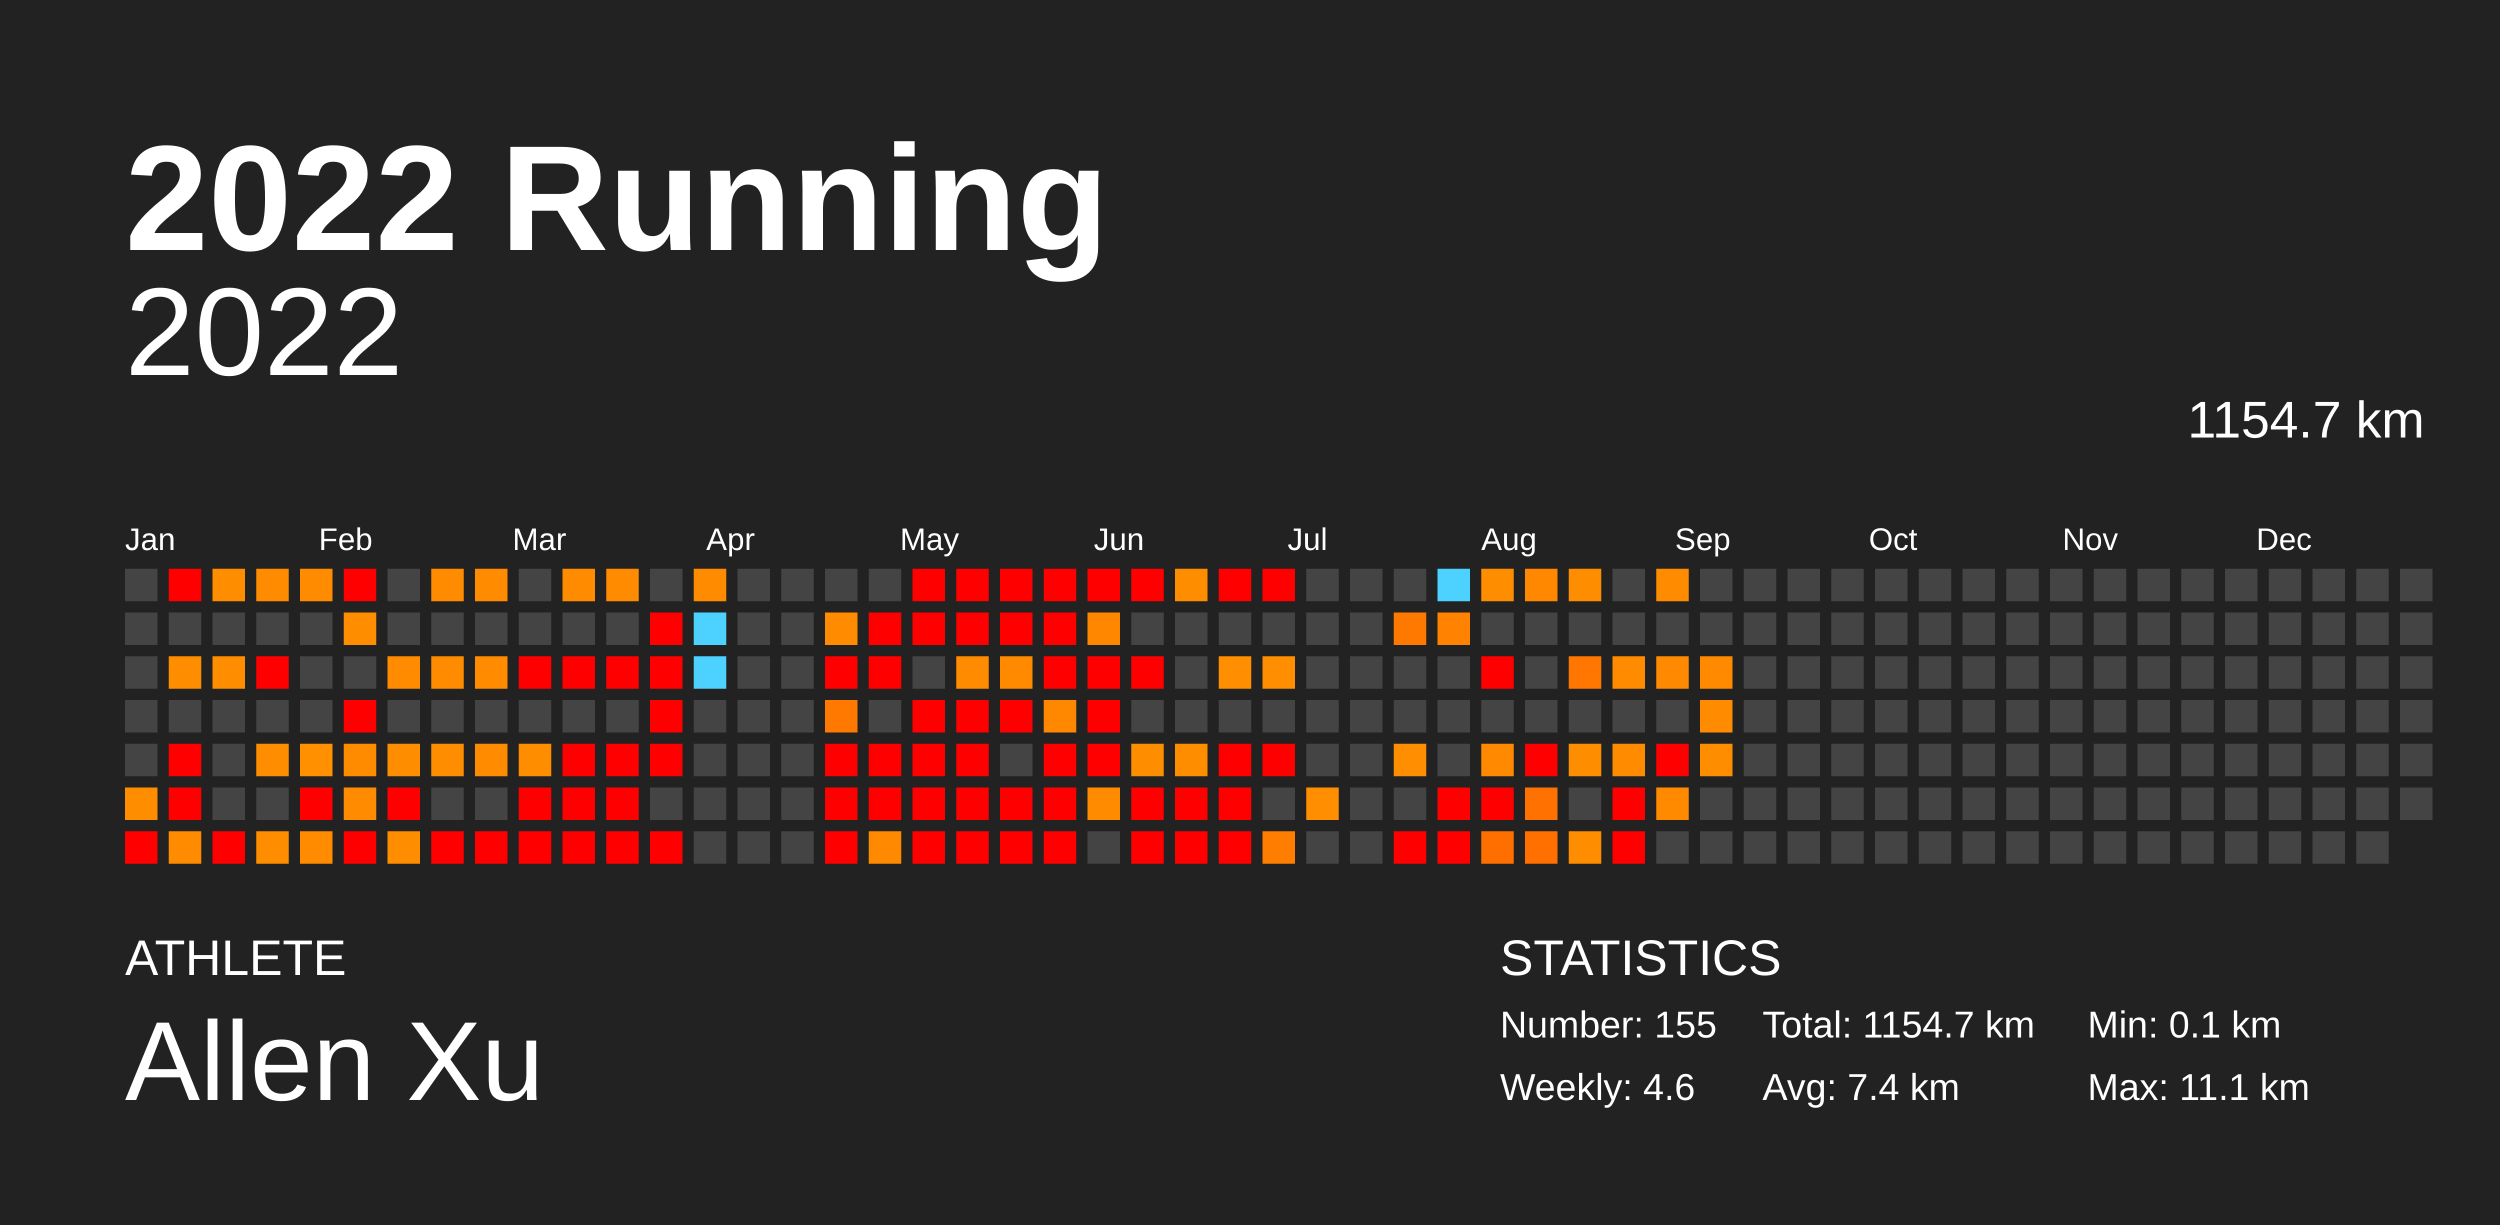
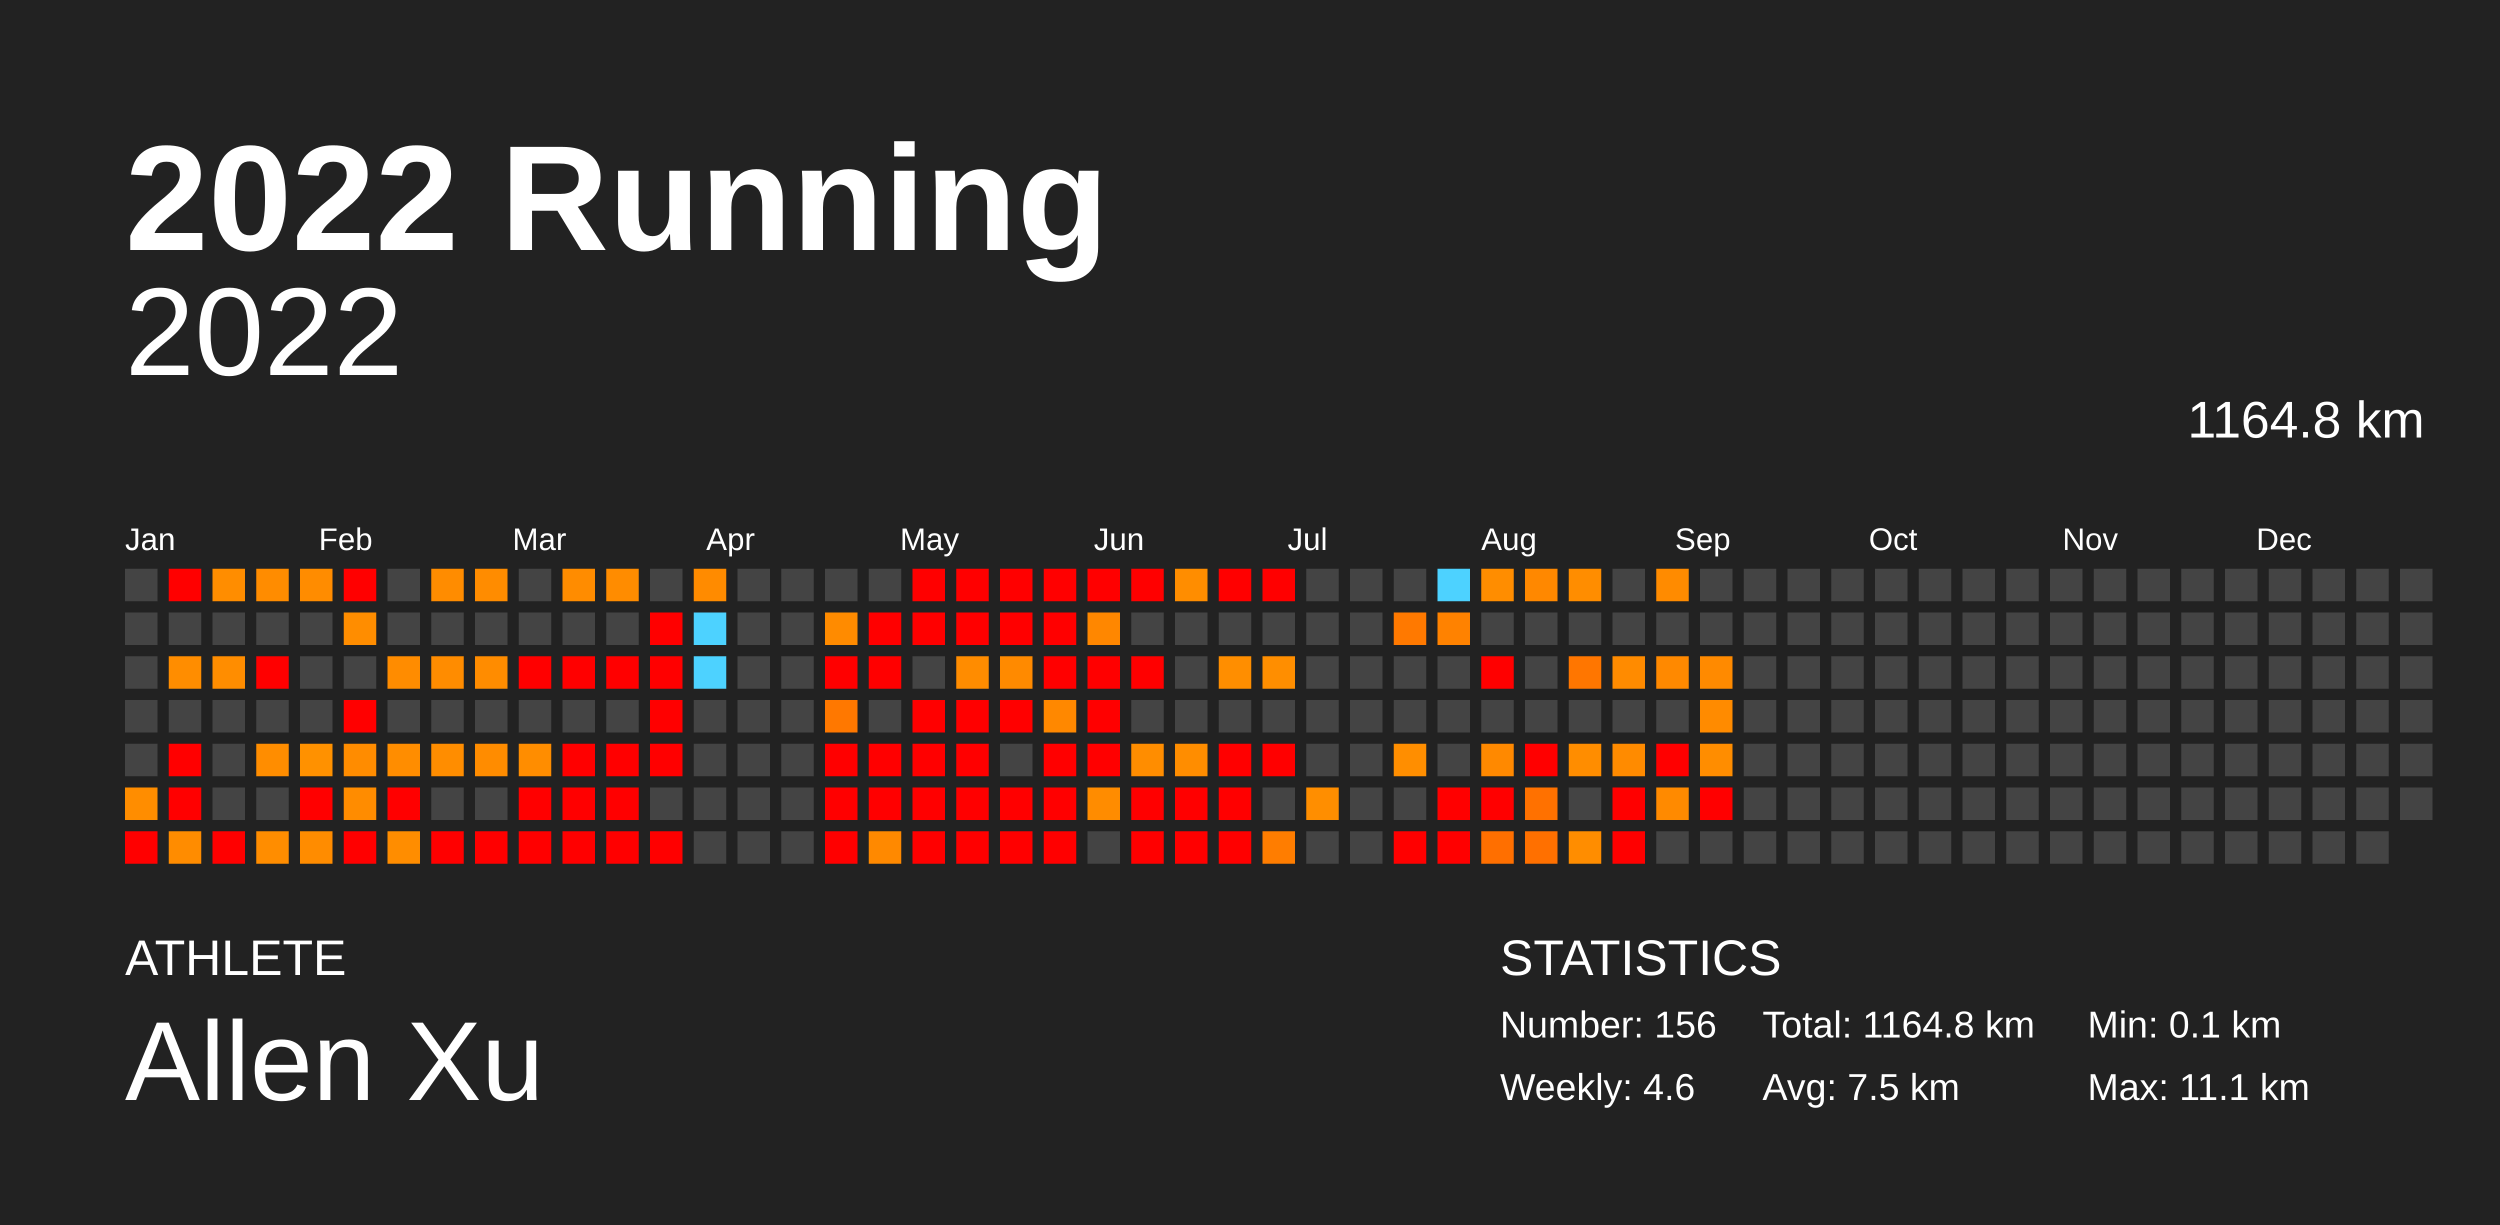
<svg xmlns="http://www.w3.org/2000/svg" baseProfile="full" height="98mm" version="1.1" viewBox="0,0,200,98" width="200mm">
  <defs />
  <rect fill="#222222" height="98" width="200" x="0" y="0" />
  <text fill="#FFFFFF" style="font-size:12px; font-family:Arial; font-weight:bold;" x="10" y="20">2022 Running</text>
  <text fill="#FFFFFF" style="font-size:4px; font-family:Arial" x="10" y="78">ATHLETE</text>
  <text fill="#FFFFFF" style="font-size:9px; font-family:Arial" x="10" y="88">Allen Xu</text>
  <text fill="#FFFFFF" style="font-size:4px; font-family:Arial" x="120" y="78">STATISTICS</text>
-   <text fill="#FFFFFF" style="font-size:3px; font-family:Arial" x="120" y="83">Number: 155</text>
+   <text fill="#FFFFFF" style="font-size:3px; font-family:Arial" x="120" y="83">Number: 156</text>
  <text fill="#FFFFFF" style="font-size:3px; font-family:Arial" x="120" y="88">Weekly: 4.6</text>
-   <text fill="#FFFFFF" style="font-size:3px; font-family:Arial" x="141" y="83">Total: 1154.7 km</text>
-   <text fill="#FFFFFF" style="font-size:3px; font-family:Arial" x="141" y="88">Avg: 7.4 km</text>
+   <text fill="#FFFFFF" style="font-size:3px; font-family:Arial" x="141" y="83">Total: 1164.8 km</text>
+   <text fill="#FFFFFF" style="font-size:3px; font-family:Arial" x="141" y="88">Avg: 7.5 km</text>
  <text fill="#FFFFFF" style="font-size:3px; font-family:Arial" x="167" y="83">Min: 0.1 km</text>
  <text fill="#FFFFFF" style="font-size:3px; font-family:Arial" x="167" y="88">Max: 11.1 km</text>
  <text alignment-baseline="hanging" fill="#FFFFFF" style="font-size:10.0px; font-family:Arial;" x="10" y="30">2022</text>
-   <text alignment-baseline="hanging" fill="#FFFFFF" style="font-size:4.125px; font-family:Arial;" x="175" y="35">1154.7 km</text>
+   <text alignment-baseline="hanging" fill="#FFFFFF" style="font-size:4.125px; font-family:Arial;" x="175" y="35">1164.8 km</text>
  <text fill="#FFFFFF" style="font-size:2.5px; font-family:Arial" x="10.0" y="44">Jan</text>
  <text fill="#FFFFFF" style="font-size:2.5px; font-family:Arial" x="25.5" y="44">Feb</text>
  <text fill="#FFFFFF" style="font-size:2.5px; font-family:Arial" x="41.0" y="44">Mar</text>
  <text fill="#FFFFFF" style="font-size:2.5px; font-family:Arial" x="56.5" y="44">Apr</text>
  <text fill="#FFFFFF" style="font-size:2.5px; font-family:Arial" x="72.0" y="44">May</text>
  <text fill="#FFFFFF" style="font-size:2.5px; font-family:Arial" x="87.5" y="44">Jun</text>
  <text fill="#FFFFFF" style="font-size:2.5px; font-family:Arial" x="103.0" y="44">Jul</text>
  <text fill="#FFFFFF" style="font-size:2.5px; font-family:Arial" x="118.5" y="44">Aug</text>
  <text fill="#FFFFFF" style="font-size:2.5px; font-family:Arial" x="134.0" y="44">Sep</text>
  <text fill="#FFFFFF" style="font-size:2.5px; font-family:Arial" x="149.5" y="44">Oct</text>
  <text fill="#FFFFFF" style="font-size:2.5px; font-family:Arial" x="165.0" y="44">Nov</text>
  <text fill="#FFFFFF" style="font-size:2.5px; font-family:Arial" x="180.5" y="44">Dec</text>
  <rect fill="#444444" height="2.6" width="2.6" x="10.0" y="45.5" />
  <rect fill="#444444" height="2.6" width="2.6" x="10.0" y="49.0" />
  <rect fill="#444444" height="2.6" width="2.6" x="10.0" y="52.5" />
  <rect fill="#444444" height="2.6" width="2.6" x="10.0" y="56.0" />
  <rect fill="#444444" height="2.6" width="2.6" x="10.0" y="59.5" />
  <rect fill="#ff8d00" height="2.6" width="2.6" x="10.0" y="63.0" />
  <rect fill="red" height="2.6" width="2.6" x="10.0" y="66.5" />
  <rect fill="red" height="2.6" width="2.6" x="13.5" y="45.5" />
  <rect fill="#444444" height="2.6" width="2.6" x="13.5" y="49.0" />
  <rect fill="#ff8d00" height="2.6" width="2.6" x="13.5" y="52.5" />
  <rect fill="#444444" height="2.6" width="2.6" x="13.5" y="56.0" />
  <rect fill="red" height="2.6" width="2.6" x="13.5" y="59.5" />
  <rect fill="red" height="2.6" width="2.6" x="13.5" y="63.0" />
  <rect fill="#ff8c00" height="2.6" width="2.6" x="13.5" y="66.5" />
  <rect fill="#ff8d00" height="2.6" width="2.6" x="17.0" y="45.5" />
  <rect fill="#444444" height="2.6" width="2.6" x="17.0" y="49.0" />
  <rect fill="#ff8d00" height="2.6" width="2.6" x="17.0" y="52.5" />
  <rect fill="#444444" height="2.6" width="2.6" x="17.0" y="56.0" />
  <rect fill="#444444" height="2.6" width="2.6" x="17.0" y="59.5" />
  <rect fill="#444444" height="2.6" width="2.6" x="17.0" y="63.0" />
  <rect fill="red" height="2.6" width="2.6" x="17.0" y="66.5" />
  <rect fill="#ff8c00" height="2.6" width="2.6" x="20.5" y="45.5" />
  <rect fill="#444444" height="2.6" width="2.6" x="20.5" y="49.0" />
  <rect fill="red" height="2.6" width="2.6" x="20.5" y="52.5" />
  <rect fill="#444444" height="2.6" width="2.6" x="20.5" y="56.0" />
  <rect fill="#ff8d00" height="2.6" width="2.6" x="20.5" y="59.5" />
  <rect fill="#444444" height="2.6" width="2.6" x="20.5" y="63.0" />
  <rect fill="#ff8d00" height="2.6" width="2.6" x="20.5" y="66.5" />
  <rect fill="#ff8c00" height="2.6" width="2.6" x="24.0" y="45.5" />
  <rect fill="#444444" height="2.6" width="2.6" x="24.0" y="49.0" />
  <rect fill="#444444" height="2.6" width="2.6" x="24.0" y="52.5" />
  <rect fill="#444444" height="2.6" width="2.6" x="24.0" y="56.0" />
  <rect fill="#ff9100" height="2.6" width="2.6" x="24.0" y="59.5" />
  <rect fill="red" height="2.6" width="2.6" x="24.0" y="63.0" />
  <rect fill="#ff8c00" height="2.6" width="2.6" x="24.0" y="66.5" />
  <rect fill="red" height="2.6" width="2.6" x="27.5" y="45.5" />
  <rect fill="#ff8d00" height="2.6" width="2.6" x="27.5" y="49.0" />
  <rect fill="#444444" height="2.6" width="2.6" x="27.5" y="52.5" />
  <rect fill="red" height="2.6" width="2.6" x="27.5" y="56.0" />
  <rect fill="#ff8c00" height="2.6" width="2.6" x="27.5" y="59.5" />
  <rect fill="#ff8c00" height="2.6" width="2.6" x="27.5" y="63.0" />
  <rect fill="red" height="2.6" width="2.6" x="27.5" y="66.5" />
  <rect fill="#444444" height="2.6" width="2.6" x="31.0" y="45.5" />
  <rect fill="#444444" height="2.6" width="2.6" x="31.0" y="49.0" />
  <rect fill="#ff8c00" height="2.6" width="2.6" x="31.0" y="52.5" />
  <rect fill="#444444" height="2.6" width="2.6" x="31.0" y="56.0" />
  <rect fill="#ff8d00" height="2.6" width="2.6" x="31.0" y="59.5" />
  <rect fill="red" height="2.6" width="2.6" x="31.0" y="63.0" />
  <rect fill="#ff8d00" height="2.6" width="2.6" x="31.0" y="66.5" />
  <rect fill="#ff8c00" height="2.6" width="2.6" x="34.5" y="45.5" />
  <rect fill="#444444" height="2.6" width="2.6" x="34.5" y="49.0" />
  <rect fill="#ff8c00" height="2.6" width="2.6" x="34.5" y="52.5" />
  <rect fill="#444444" height="2.6" width="2.6" x="34.5" y="56.0" />
  <rect fill="#ff8d00" height="2.6" width="2.6" x="34.5" y="59.5" />
  <rect fill="#444444" height="2.6" width="2.6" x="34.5" y="63.0" />
  <rect fill="red" height="2.6" width="2.6" x="34.5" y="66.5" />
  <rect fill="#ff8c00" height="2.6" width="2.6" x="38.0" y="45.5" />
  <rect fill="#444444" height="2.6" width="2.6" x="38.0" y="49.0" />
  <rect fill="#ff8c00" height="2.6" width="2.6" x="38.0" y="52.5" />
  <rect fill="#444444" height="2.6" width="2.6" x="38.0" y="56.0" />
  <rect fill="#ff8c00" height="2.6" width="2.6" x="38.0" y="59.5" />
  <rect fill="#444444" height="2.6" width="2.6" x="38.0" y="63.0" />
  <rect fill="red" height="2.6" width="2.6" x="38.0" y="66.5" />
  <rect fill="#444444" height="2.6" width="2.6" x="41.5" y="45.5" />
  <rect fill="#444444" height="2.6" width="2.6" x="41.5" y="49.0" />
  <rect fill="red" height="2.6" width="2.6" x="41.5" y="52.5" />
  <rect fill="#444444" height="2.6" width="2.6" x="41.5" y="56.0" />
  <rect fill="#ff8d00" height="2.6" width="2.6" x="41.5" y="59.5" />
  <rect fill="red" height="2.6" width="2.6" x="41.5" y="63.0" />
  <rect fill="red" height="2.6" width="2.6" x="41.5" y="66.5" />
  <rect fill="#ff8c00" height="2.6" width="2.6" x="45.0" y="45.5" />
  <rect fill="#444444" height="2.6" width="2.6" x="45.0" y="49.0" />
  <rect fill="red" height="2.6" width="2.6" x="45.0" y="52.5" />
  <rect fill="#444444" height="2.6" width="2.6" x="45.0" y="56.0" />
  <rect fill="red" height="2.6" width="2.6" x="45.0" y="59.5" />
  <rect fill="red" height="2.6" width="2.6" x="45.0" y="63.0" />
  <rect fill="red" height="2.6" width="2.6" x="45.0" y="66.5" />
  <rect fill="#ff8c00" height="2.6" width="2.6" x="48.5" y="45.5" />
  <rect fill="#444444" height="2.6" width="2.6" x="48.5" y="49.0" />
  <rect fill="red" height="2.6" width="2.6" x="48.5" y="52.5" />
  <rect fill="#444444" height="2.6" width="2.6" x="48.5" y="56.0" />
  <rect fill="red" height="2.6" width="2.6" x="48.5" y="59.5" />
  <rect fill="red" height="2.6" width="2.6" x="48.5" y="63.0" />
  <rect fill="red" height="2.6" width="2.6" x="48.5" y="66.5" />
  <rect fill="#444444" height="2.6" width="2.6" x="52.0" y="45.5" />
  <rect fill="red" height="2.6" width="2.6" x="52.0" y="49.0" />
  <rect fill="red" height="2.6" width="2.6" x="52.0" y="52.5" />
  <rect fill="red" height="2.6" width="2.6" x="52.0" y="56.0" />
  <rect fill="red" height="2.6" width="2.6" x="52.0" y="59.5" />
  <rect fill="#444444" height="2.6" width="2.6" x="52.0" y="63.0" />
  <rect fill="red" height="2.6" width="2.6" x="52.0" y="66.5" />
  <rect fill="#ff8b00" height="2.6" width="2.6" x="55.5" y="45.5" />
  <rect fill="#4dd2ff" height="2.6" width="2.6" x="55.5" y="49.0" />
  <rect fill="#4dd2ff" height="2.6" width="2.6" x="55.5" y="52.5" />
  <rect fill="#444444" height="2.6" width="2.6" x="55.5" y="56.0" />
  <rect fill="#444444" height="2.6" width="2.6" x="55.5" y="59.5" />
  <rect fill="#444444" height="2.6" width="2.6" x="55.5" y="63.0" />
  <rect fill="#444444" height="2.6" width="2.6" x="55.5" y="66.5" />
  <rect fill="#444444" height="2.6" width="2.6" x="59.0" y="45.5" />
  <rect fill="#444444" height="2.6" width="2.6" x="59.0" y="49.0" />
  <rect fill="#444444" height="2.6" width="2.6" x="59.0" y="52.5" />
  <rect fill="#444444" height="2.6" width="2.6" x="59.0" y="56.0" />
  <rect fill="#444444" height="2.6" width="2.6" x="59.0" y="59.5" />
  <rect fill="#444444" height="2.6" width="2.6" x="59.0" y="63.0" />
  <rect fill="#444444" height="2.6" width="2.6" x="59.0" y="66.5" />
  <rect fill="#444444" height="2.6" width="2.6" x="62.5" y="45.5" />
  <rect fill="#444444" height="2.6" width="2.6" x="62.5" y="49.0" />
  <rect fill="#444444" height="2.6" width="2.6" x="62.5" y="52.5" />
  <rect fill="#444444" height="2.6" width="2.6" x="62.5" y="56.0" />
  <rect fill="#444444" height="2.6" width="2.6" x="62.5" y="59.5" />
  <rect fill="#444444" height="2.6" width="2.6" x="62.5" y="63.0" />
  <rect fill="#444444" height="2.6" width="2.6" x="62.5" y="66.5" />
  <rect fill="#444444" height="2.6" width="2.6" x="66.0" y="45.5" />
  <rect fill="#ff8b00" height="2.6" width="2.6" x="66.0" y="49.0" />
  <rect fill="red" height="2.6" width="2.6" x="66.0" y="52.5" />
  <rect fill="#ff7800" height="2.6" width="2.6" x="66.0" y="56.0" />
  <rect fill="red" height="2.6" width="2.6" x="66.0" y="59.5" />
  <rect fill="red" height="2.6" width="2.6" x="66.0" y="63.0" />
  <rect fill="red" height="2.6" width="2.6" x="66.0" y="66.5" />
  <rect fill="#444444" height="2.6" width="2.6" x="69.5" y="45.5" />
  <rect fill="red" height="2.6" width="2.6" x="69.5" y="49.0" />
  <rect fill="red" height="2.6" width="2.6" x="69.5" y="52.5" />
  <rect fill="#444444" height="2.6" width="2.6" x="69.5" y="56.0" />
  <rect fill="red" height="2.6" width="2.6" x="69.5" y="59.5" />
  <rect fill="red" height="2.6" width="2.6" x="69.5" y="63.0" />
  <rect fill="#ff8900" height="2.6" width="2.6" x="69.5" y="66.5" />
  <rect fill="red" height="2.6" width="2.6" x="73.0" y="45.5" />
  <rect fill="red" height="2.6" width="2.6" x="73.0" y="49.0" />
  <rect fill="#444444" height="2.6" width="2.6" x="73.0" y="52.5" />
  <rect fill="red" height="2.6" width="2.6" x="73.0" y="56.0" />
  <rect fill="red" height="2.6" width="2.6" x="73.0" y="59.5" />
  <rect fill="red" height="2.6" width="2.6" x="73.0" y="63.0" />
  <rect fill="red" height="2.6" width="2.6" x="73.0" y="66.5" />
  <rect fill="red" height="2.6" width="2.6" x="76.5" y="45.5" />
  <rect fill="red" height="2.6" width="2.6" x="76.5" y="49.0" />
  <rect fill="#ff8c00" height="2.6" width="2.6" x="76.5" y="52.5" />
  <rect fill="red" height="2.6" width="2.6" x="76.5" y="56.0" />
  <rect fill="red" height="2.6" width="2.6" x="76.5" y="59.5" />
  <rect fill="red" height="2.6" width="2.6" x="76.5" y="63.0" />
  <rect fill="red" height="2.6" width="2.6" x="76.5" y="66.5" />
  <rect fill="red" height="2.6" width="2.6" x="80.0" y="45.5" />
  <rect fill="red" height="2.6" width="2.6" x="80.0" y="49.0" />
  <rect fill="#ff8a00" height="2.6" width="2.6" x="80.0" y="52.5" />
  <rect fill="red" height="2.6" width="2.6" x="80.0" y="56.0" />
  <rect fill="#444444" height="2.6" width="2.6" x="80.0" y="59.5" />
  <rect fill="red" height="2.6" width="2.6" x="80.0" y="63.0" />
  <rect fill="red" height="2.6" width="2.6" x="80.0" y="66.5" />
  <rect fill="red" height="2.6" width="2.6" x="83.5" y="45.5" />
  <rect fill="red" height="2.6" width="2.6" x="83.5" y="49.0" />
  <rect fill="red" height="2.6" width="2.6" x="83.5" y="52.5" />
  <rect fill="#ff8800" height="2.6" width="2.6" x="83.5" y="56.0" />
  <rect fill="red" height="2.6" width="2.6" x="83.5" y="59.5" />
  <rect fill="red" height="2.6" width="2.6" x="83.5" y="63.0" />
  <rect fill="red" height="2.6" width="2.6" x="83.5" y="66.5" />
  <rect fill="red" height="2.6" width="2.6" x="87.0" y="45.5" />
  <rect fill="#ff8700" height="2.6" width="2.6" x="87.0" y="49.0" />
  <rect fill="red" height="2.6" width="2.6" x="87.0" y="52.5" />
  <rect fill="red" height="2.6" width="2.6" x="87.0" y="56.0" />
  <rect fill="red" height="2.6" width="2.6" x="87.0" y="59.5" />
  <rect fill="#ff8c00" height="2.6" width="2.6" x="87.0" y="63.0" />
  <rect fill="#444444" height="2.6" width="2.6" x="87.0" y="66.5" />
  <rect fill="red" height="2.6" width="2.6" x="90.5" y="45.5" />
  <rect fill="#444444" height="2.6" width="2.6" x="90.5" y="49.0" />
  <rect fill="red" height="2.6" width="2.6" x="90.5" y="52.5" />
  <rect fill="#444444" height="2.6" width="2.6" x="90.5" y="56.0" />
  <rect fill="#ff8d00" height="2.6" width="2.6" x="90.5" y="59.5" />
  <rect fill="red" height="2.6" width="2.6" x="90.5" y="63.0" />
  <rect fill="red" height="2.6" width="2.6" x="90.5" y="66.5" />
  <rect fill="#ff8d00" height="2.6" width="2.6" x="94.0" y="45.5" />
  <rect fill="#444444" height="2.6" width="2.6" x="94.0" y="49.0" />
  <rect fill="#444444" height="2.6" width="2.6" x="94.0" y="52.5" />
  <rect fill="#444444" height="2.6" width="2.6" x="94.0" y="56.0" />
  <rect fill="#ff8d00" height="2.6" width="2.6" x="94.0" y="59.5" />
  <rect fill="red" height="2.6" width="2.6" x="94.0" y="63.0" />
  <rect fill="red" height="2.6" width="2.6" x="94.0" y="66.5" />
  <rect fill="red" height="2.6" width="2.6" x="97.5" y="45.5" />
  <rect fill="#444444" height="2.6" width="2.6" x="97.5" y="49.0" />
  <rect fill="#ff8e00" height="2.6" width="2.6" x="97.5" y="52.5" />
  <rect fill="#444444" height="2.6" width="2.6" x="97.5" y="56.0" />
  <rect fill="red" height="2.6" width="2.6" x="97.5" y="59.5" />
  <rect fill="red" height="2.6" width="2.6" x="97.5" y="63.0" />
  <rect fill="red" height="2.6" width="2.6" x="97.5" y="66.5" />
  <rect fill="red" height="2.6" width="2.6" x="101.0" y="45.5" />
  <rect fill="#444444" height="2.6" width="2.6" x="101.0" y="49.0" />
  <rect fill="#ff8e00" height="2.6" width="2.6" x="101.0" y="52.5" />
  <rect fill="#444444" height="2.6" width="2.6" x="101.0" y="56.0" />
  <rect fill="red" height="2.6" width="2.6" x="101.0" y="59.5" />
  <rect fill="#444444" height="2.6" width="2.6" x="101.0" y="63.0" />
  <rect fill="#ff7d00" height="2.6" width="2.6" x="101.0" y="66.5" />
  <rect fill="#444444" height="2.6" width="2.6" x="104.5" y="45.5" />
  <rect fill="#444444" height="2.6" width="2.6" x="104.5" y="49.0" />
  <rect fill="#444444" height="2.6" width="2.6" x="104.5" y="52.5" />
  <rect fill="#444444" height="2.6" width="2.6" x="104.5" y="56.0" />
  <rect fill="#444444" height="2.6" width="2.6" x="104.5" y="59.5" />
  <rect fill="#ff8e00" height="2.6" width="2.6" x="104.5" y="63.0" />
  <rect fill="#444444" height="2.6" width="2.6" x="104.5" y="66.5" />
  <rect fill="#444444" height="2.6" width="2.6" x="108.0" y="45.5" />
  <rect fill="#444444" height="2.6" width="2.6" x="108.0" y="49.0" />
  <rect fill="#444444" height="2.6" width="2.6" x="108.0" y="52.5" />
  <rect fill="#444444" height="2.6" width="2.6" x="108.0" y="56.0" />
  <rect fill="#444444" height="2.6" width="2.6" x="108.0" y="59.5" />
  <rect fill="#444444" height="2.6" width="2.6" x="108.0" y="63.0" />
  <rect fill="#444444" height="2.6" width="2.6" x="108.0" y="66.5" />
  <rect fill="#444444" height="2.6" width="2.6" x="111.5" y="45.5" />
  <rect fill="#ff7900" height="2.6" width="2.6" x="111.5" y="49.0" />
  <rect fill="#444444" height="2.6" width="2.6" x="111.5" y="52.5" />
  <rect fill="#444444" height="2.6" width="2.6" x="111.5" y="56.0" />
  <rect fill="#ff8e00" height="2.6" width="2.6" x="111.5" y="59.5" />
  <rect fill="#444444" height="2.6" width="2.6" x="111.5" y="63.0" />
  <rect fill="red" height="2.6" width="2.6" x="111.5" y="66.5" />
  <rect fill="#4dd2ff" height="2.6" width="2.6" x="115.0" y="45.5" />
  <rect fill="#ff8200" height="2.6" width="2.6" x="115.0" y="49.0" />
  <rect fill="#444444" height="2.6" width="2.6" x="115.0" y="52.5" />
  <rect fill="#444444" height="2.6" width="2.6" x="115.0" y="56.0" />
  <rect fill="#444444" height="2.6" width="2.6" x="115.0" y="59.5" />
  <rect fill="red" height="2.6" width="2.6" x="115.0" y="63.0" />
  <rect fill="red" height="2.6" width="2.6" x="115.0" y="66.5" />
  <rect fill="#ff8d00" height="2.6" width="2.6" x="118.5" y="45.5" />
  <rect fill="#444444" height="2.6" width="2.6" x="118.5" y="49.0" />
  <rect fill="red" height="2.6" width="2.6" x="118.5" y="52.5" />
  <rect fill="#444444" height="2.6" width="2.6" x="118.5" y="56.0" />
  <rect fill="#ff8900" height="2.6" width="2.6" x="118.5" y="59.5" />
  <rect fill="red" height="2.6" width="2.6" x="118.5" y="63.0" />
  <rect fill="#ff6f00" height="2.6" width="2.6" x="118.5" y="66.5" />
  <rect fill="#ff8800" height="2.6" width="2.6" x="122.0" y="45.5" />
  <rect fill="#444444" height="2.6" width="2.6" x="122.0" y="49.0" />
  <rect fill="#444444" height="2.6" width="2.6" x="122.0" y="52.5" />
  <rect fill="#444444" height="2.6" width="2.6" x="122.0" y="56.0" />
  <rect fill="red" height="2.6" width="2.6" x="122.0" y="59.5" />
  <rect fill="#ff7100" height="2.6" width="2.6" x="122.0" y="63.0" />
  <rect fill="#ff7000" height="2.6" width="2.6" x="122.0" y="66.5" />
  <rect fill="#ff8d00" height="2.6" width="2.6" x="125.5" y="45.5" />
  <rect fill="#444444" height="2.6" width="2.6" x="125.5" y="49.0" />
  <rect fill="#ff7600" height="2.6" width="2.6" x="125.5" y="52.5" />
  <rect fill="#444444" height="2.6" width="2.6" x="125.5" y="56.0" />
  <rect fill="#ff8d00" height="2.6" width="2.6" x="125.5" y="59.5" />
  <rect fill="#444444" height="2.6" width="2.6" x="125.5" y="63.0" />
  <rect fill="#ff8d00" height="2.6" width="2.6" x="125.5" y="66.5" />
  <rect fill="#444444" height="2.6" width="2.6" x="129.0" y="45.5" />
  <rect fill="#444444" height="2.6" width="2.6" x="129.0" y="49.0" />
  <rect fill="#ff8b00" height="2.6" width="2.6" x="129.0" y="52.5" />
  <rect fill="#444444" height="2.6" width="2.6" x="129.0" y="56.0" />
  <rect fill="#ff8b00" height="2.6" width="2.6" x="129.0" y="59.5" />
  <rect fill="red" height="2.6" width="2.6" x="129.0" y="63.0" />
  <rect fill="red" height="2.6" width="2.6" x="129.0" y="66.5" />
  <rect fill="#ff8b00" height="2.6" width="2.6" x="132.5" y="45.5" />
  <rect fill="#444444" height="2.6" width="2.6" x="132.5" y="49.0" />
  <rect fill="#ff8900" height="2.6" width="2.6" x="132.5" y="52.5" />
  <rect fill="#444444" height="2.6" width="2.6" x="132.5" y="56.0" />
  <rect fill="red" height="2.6" width="2.6" x="132.5" y="59.5" />
  <rect fill="#ff8a00" height="2.6" width="2.6" x="132.5" y="63.0" />
  <rect fill="#444444" height="2.6" width="2.6" x="132.5" y="66.5" />
  <rect fill="#444444" height="2.6" width="2.6" x="136.0" y="45.5" />
  <rect fill="#444444" height="2.6" width="2.6" x="136.0" y="49.0" />
  <rect fill="#ff8a00" height="2.6" width="2.6" x="136.0" y="52.5" />
  <rect fill="#ff8b00" height="2.6" width="2.6" x="136.0" y="56.0" />
  <rect fill="#ff8d00" height="2.6" width="2.6" x="136.0" y="59.5" />
-   <rect fill="#444444" height="2.6" width="2.6" x="136.0" y="63.0" />
+   <rect fill="red" height="2.6" width="2.6" x="136.0" y="63.0" />
  <rect fill="#444444" height="2.6" width="2.6" x="136.0" y="66.5" />
  <rect fill="#444444" height="2.6" width="2.6" x="139.5" y="45.5" />
  <rect fill="#444444" height="2.6" width="2.6" x="139.5" y="49.0" />
  <rect fill="#444444" height="2.6" width="2.6" x="139.5" y="52.5" />
  <rect fill="#444444" height="2.6" width="2.6" x="139.5" y="56.0" />
  <rect fill="#444444" height="2.6" width="2.6" x="139.5" y="59.5" />
  <rect fill="#444444" height="2.6" width="2.6" x="139.5" y="63.0" />
  <rect fill="#444444" height="2.6" width="2.6" x="139.5" y="66.5" />
  <rect fill="#444444" height="2.6" width="2.6" x="143.0" y="45.5" />
  <rect fill="#444444" height="2.6" width="2.6" x="143.0" y="49.0" />
  <rect fill="#444444" height="2.6" width="2.6" x="143.0" y="52.5" />
  <rect fill="#444444" height="2.6" width="2.6" x="143.0" y="56.0" />
  <rect fill="#444444" height="2.6" width="2.6" x="143.0" y="59.5" />
  <rect fill="#444444" height="2.6" width="2.6" x="143.0" y="63.0" />
  <rect fill="#444444" height="2.6" width="2.6" x="143.0" y="66.5" />
  <rect fill="#444444" height="2.6" width="2.6" x="146.5" y="45.5" />
  <rect fill="#444444" height="2.6" width="2.6" x="146.5" y="49.0" />
  <rect fill="#444444" height="2.6" width="2.6" x="146.5" y="52.5" />
  <rect fill="#444444" height="2.6" width="2.6" x="146.5" y="56.0" />
  <rect fill="#444444" height="2.6" width="2.6" x="146.5" y="59.5" />
  <rect fill="#444444" height="2.6" width="2.6" x="146.5" y="63.0" />
  <rect fill="#444444" height="2.6" width="2.6" x="146.5" y="66.5" />
  <rect fill="#444444" height="2.6" width="2.6" x="150.0" y="45.5" />
  <rect fill="#444444" height="2.6" width="2.6" x="150.0" y="49.0" />
  <rect fill="#444444" height="2.6" width="2.6" x="150.0" y="52.5" />
  <rect fill="#444444" height="2.6" width="2.6" x="150.0" y="56.0" />
  <rect fill="#444444" height="2.6" width="2.6" x="150.0" y="59.5" />
  <rect fill="#444444" height="2.6" width="2.6" x="150.0" y="63.0" />
  <rect fill="#444444" height="2.6" width="2.6" x="150.0" y="66.5" />
  <rect fill="#444444" height="2.6" width="2.6" x="153.5" y="45.5" />
  <rect fill="#444444" height="2.6" width="2.6" x="153.5" y="49.0" />
  <rect fill="#444444" height="2.6" width="2.6" x="153.5" y="52.5" />
  <rect fill="#444444" height="2.6" width="2.6" x="153.5" y="56.0" />
  <rect fill="#444444" height="2.6" width="2.6" x="153.5" y="59.5" />
  <rect fill="#444444" height="2.6" width="2.6" x="153.5" y="63.0" />
  <rect fill="#444444" height="2.6" width="2.6" x="153.5" y="66.5" />
  <rect fill="#444444" height="2.6" width="2.6" x="157.0" y="45.5" />
  <rect fill="#444444" height="2.6" width="2.6" x="157.0" y="49.0" />
  <rect fill="#444444" height="2.6" width="2.6" x="157.0" y="52.5" />
  <rect fill="#444444" height="2.6" width="2.6" x="157.0" y="56.0" />
  <rect fill="#444444" height="2.6" width="2.6" x="157.0" y="59.5" />
  <rect fill="#444444" height="2.6" width="2.6" x="157.0" y="63.0" />
  <rect fill="#444444" height="2.6" width="2.6" x="157.0" y="66.5" />
  <rect fill="#444444" height="2.6" width="2.6" x="160.5" y="45.5" />
  <rect fill="#444444" height="2.6" width="2.6" x="160.5" y="49.0" />
  <rect fill="#444444" height="2.6" width="2.6" x="160.5" y="52.5" />
  <rect fill="#444444" height="2.6" width="2.6" x="160.5" y="56.0" />
  <rect fill="#444444" height="2.6" width="2.6" x="160.5" y="59.5" />
  <rect fill="#444444" height="2.6" width="2.6" x="160.5" y="63.0" />
  <rect fill="#444444" height="2.6" width="2.6" x="160.5" y="66.5" />
  <rect fill="#444444" height="2.6" width="2.6" x="164.0" y="45.5" />
  <rect fill="#444444" height="2.6" width="2.6" x="164.0" y="49.0" />
  <rect fill="#444444" height="2.6" width="2.6" x="164.0" y="52.5" />
  <rect fill="#444444" height="2.6" width="2.6" x="164.0" y="56.0" />
  <rect fill="#444444" height="2.6" width="2.6" x="164.0" y="59.5" />
  <rect fill="#444444" height="2.6" width="2.6" x="164.0" y="63.0" />
  <rect fill="#444444" height="2.6" width="2.6" x="164.0" y="66.5" />
  <rect fill="#444444" height="2.6" width="2.6" x="167.5" y="45.5" />
  <rect fill="#444444" height="2.6" width="2.6" x="167.5" y="49.0" />
  <rect fill="#444444" height="2.6" width="2.6" x="167.5" y="52.5" />
  <rect fill="#444444" height="2.6" width="2.6" x="167.5" y="56.0" />
  <rect fill="#444444" height="2.6" width="2.6" x="167.5" y="59.5" />
  <rect fill="#444444" height="2.6" width="2.6" x="167.5" y="63.0" />
  <rect fill="#444444" height="2.6" width="2.6" x="167.5" y="66.5" />
  <rect fill="#444444" height="2.6" width="2.6" x="171.0" y="45.5" />
  <rect fill="#444444" height="2.6" width="2.6" x="171.0" y="49.0" />
  <rect fill="#444444" height="2.6" width="2.6" x="171.0" y="52.5" />
  <rect fill="#444444" height="2.6" width="2.6" x="171.0" y="56.0" />
  <rect fill="#444444" height="2.6" width="2.6" x="171.0" y="59.5" />
  <rect fill="#444444" height="2.6" width="2.6" x="171.0" y="63.0" />
  <rect fill="#444444" height="2.6" width="2.6" x="171.0" y="66.5" />
  <rect fill="#444444" height="2.6" width="2.6" x="174.5" y="45.5" />
  <rect fill="#444444" height="2.6" width="2.6" x="174.5" y="49.0" />
  <rect fill="#444444" height="2.6" width="2.6" x="174.5" y="52.5" />
  <rect fill="#444444" height="2.6" width="2.6" x="174.5" y="56.0" />
  <rect fill="#444444" height="2.6" width="2.6" x="174.5" y="59.5" />
  <rect fill="#444444" height="2.6" width="2.6" x="174.5" y="63.0" />
  <rect fill="#444444" height="2.6" width="2.6" x="174.5" y="66.5" />
  <rect fill="#444444" height="2.6" width="2.6" x="178.0" y="45.5" />
  <rect fill="#444444" height="2.6" width="2.6" x="178.0" y="49.0" />
  <rect fill="#444444" height="2.6" width="2.6" x="178.0" y="52.5" />
  <rect fill="#444444" height="2.6" width="2.6" x="178.0" y="56.0" />
  <rect fill="#444444" height="2.6" width="2.6" x="178.0" y="59.5" />
  <rect fill="#444444" height="2.6" width="2.6" x="178.0" y="63.0" />
  <rect fill="#444444" height="2.6" width="2.6" x="178.0" y="66.5" />
  <rect fill="#444444" height="2.6" width="2.6" x="181.5" y="45.5" />
  <rect fill="#444444" height="2.6" width="2.6" x="181.5" y="49.0" />
  <rect fill="#444444" height="2.6" width="2.6" x="181.5" y="52.5" />
  <rect fill="#444444" height="2.6" width="2.6" x="181.5" y="56.0" />
  <rect fill="#444444" height="2.6" width="2.6" x="181.5" y="59.5" />
  <rect fill="#444444" height="2.6" width="2.6" x="181.5" y="63.0" />
  <rect fill="#444444" height="2.6" width="2.6" x="181.5" y="66.5" />
  <rect fill="#444444" height="2.6" width="2.6" x="185.0" y="45.5" />
  <rect fill="#444444" height="2.6" width="2.6" x="185.0" y="49.0" />
  <rect fill="#444444" height="2.6" width="2.6" x="185.0" y="52.5" />
  <rect fill="#444444" height="2.6" width="2.6" x="185.0" y="56.0" />
  <rect fill="#444444" height="2.6" width="2.6" x="185.0" y="59.5" />
  <rect fill="#444444" height="2.6" width="2.6" x="185.0" y="63.0" />
  <rect fill="#444444" height="2.6" width="2.6" x="185.0" y="66.5" />
  <rect fill="#444444" height="2.6" width="2.6" x="188.5" y="45.5" />
  <rect fill="#444444" height="2.6" width="2.6" x="188.5" y="49.0" />
  <rect fill="#444444" height="2.6" width="2.6" x="188.5" y="52.5" />
  <rect fill="#444444" height="2.6" width="2.6" x="188.5" y="56.0" />
  <rect fill="#444444" height="2.6" width="2.6" x="188.5" y="59.5" />
  <rect fill="#444444" height="2.6" width="2.6" x="188.5" y="63.0" />
  <rect fill="#444444" height="2.6" width="2.6" x="188.5" y="66.5" />
  <rect fill="#444444" height="2.6" width="2.6" x="192.0" y="45.5" />
  <rect fill="#444444" height="2.6" width="2.6" x="192.0" y="49.0" />
  <rect fill="#444444" height="2.6" width="2.6" x="192.0" y="52.5" />
  <rect fill="#444444" height="2.6" width="2.6" x="192.0" y="56.0" />
  <rect fill="#444444" height="2.6" width="2.6" x="192.0" y="59.5" />
  <rect fill="#444444" height="2.6" width="2.6" x="192.0" y="63.0" />
</svg>
